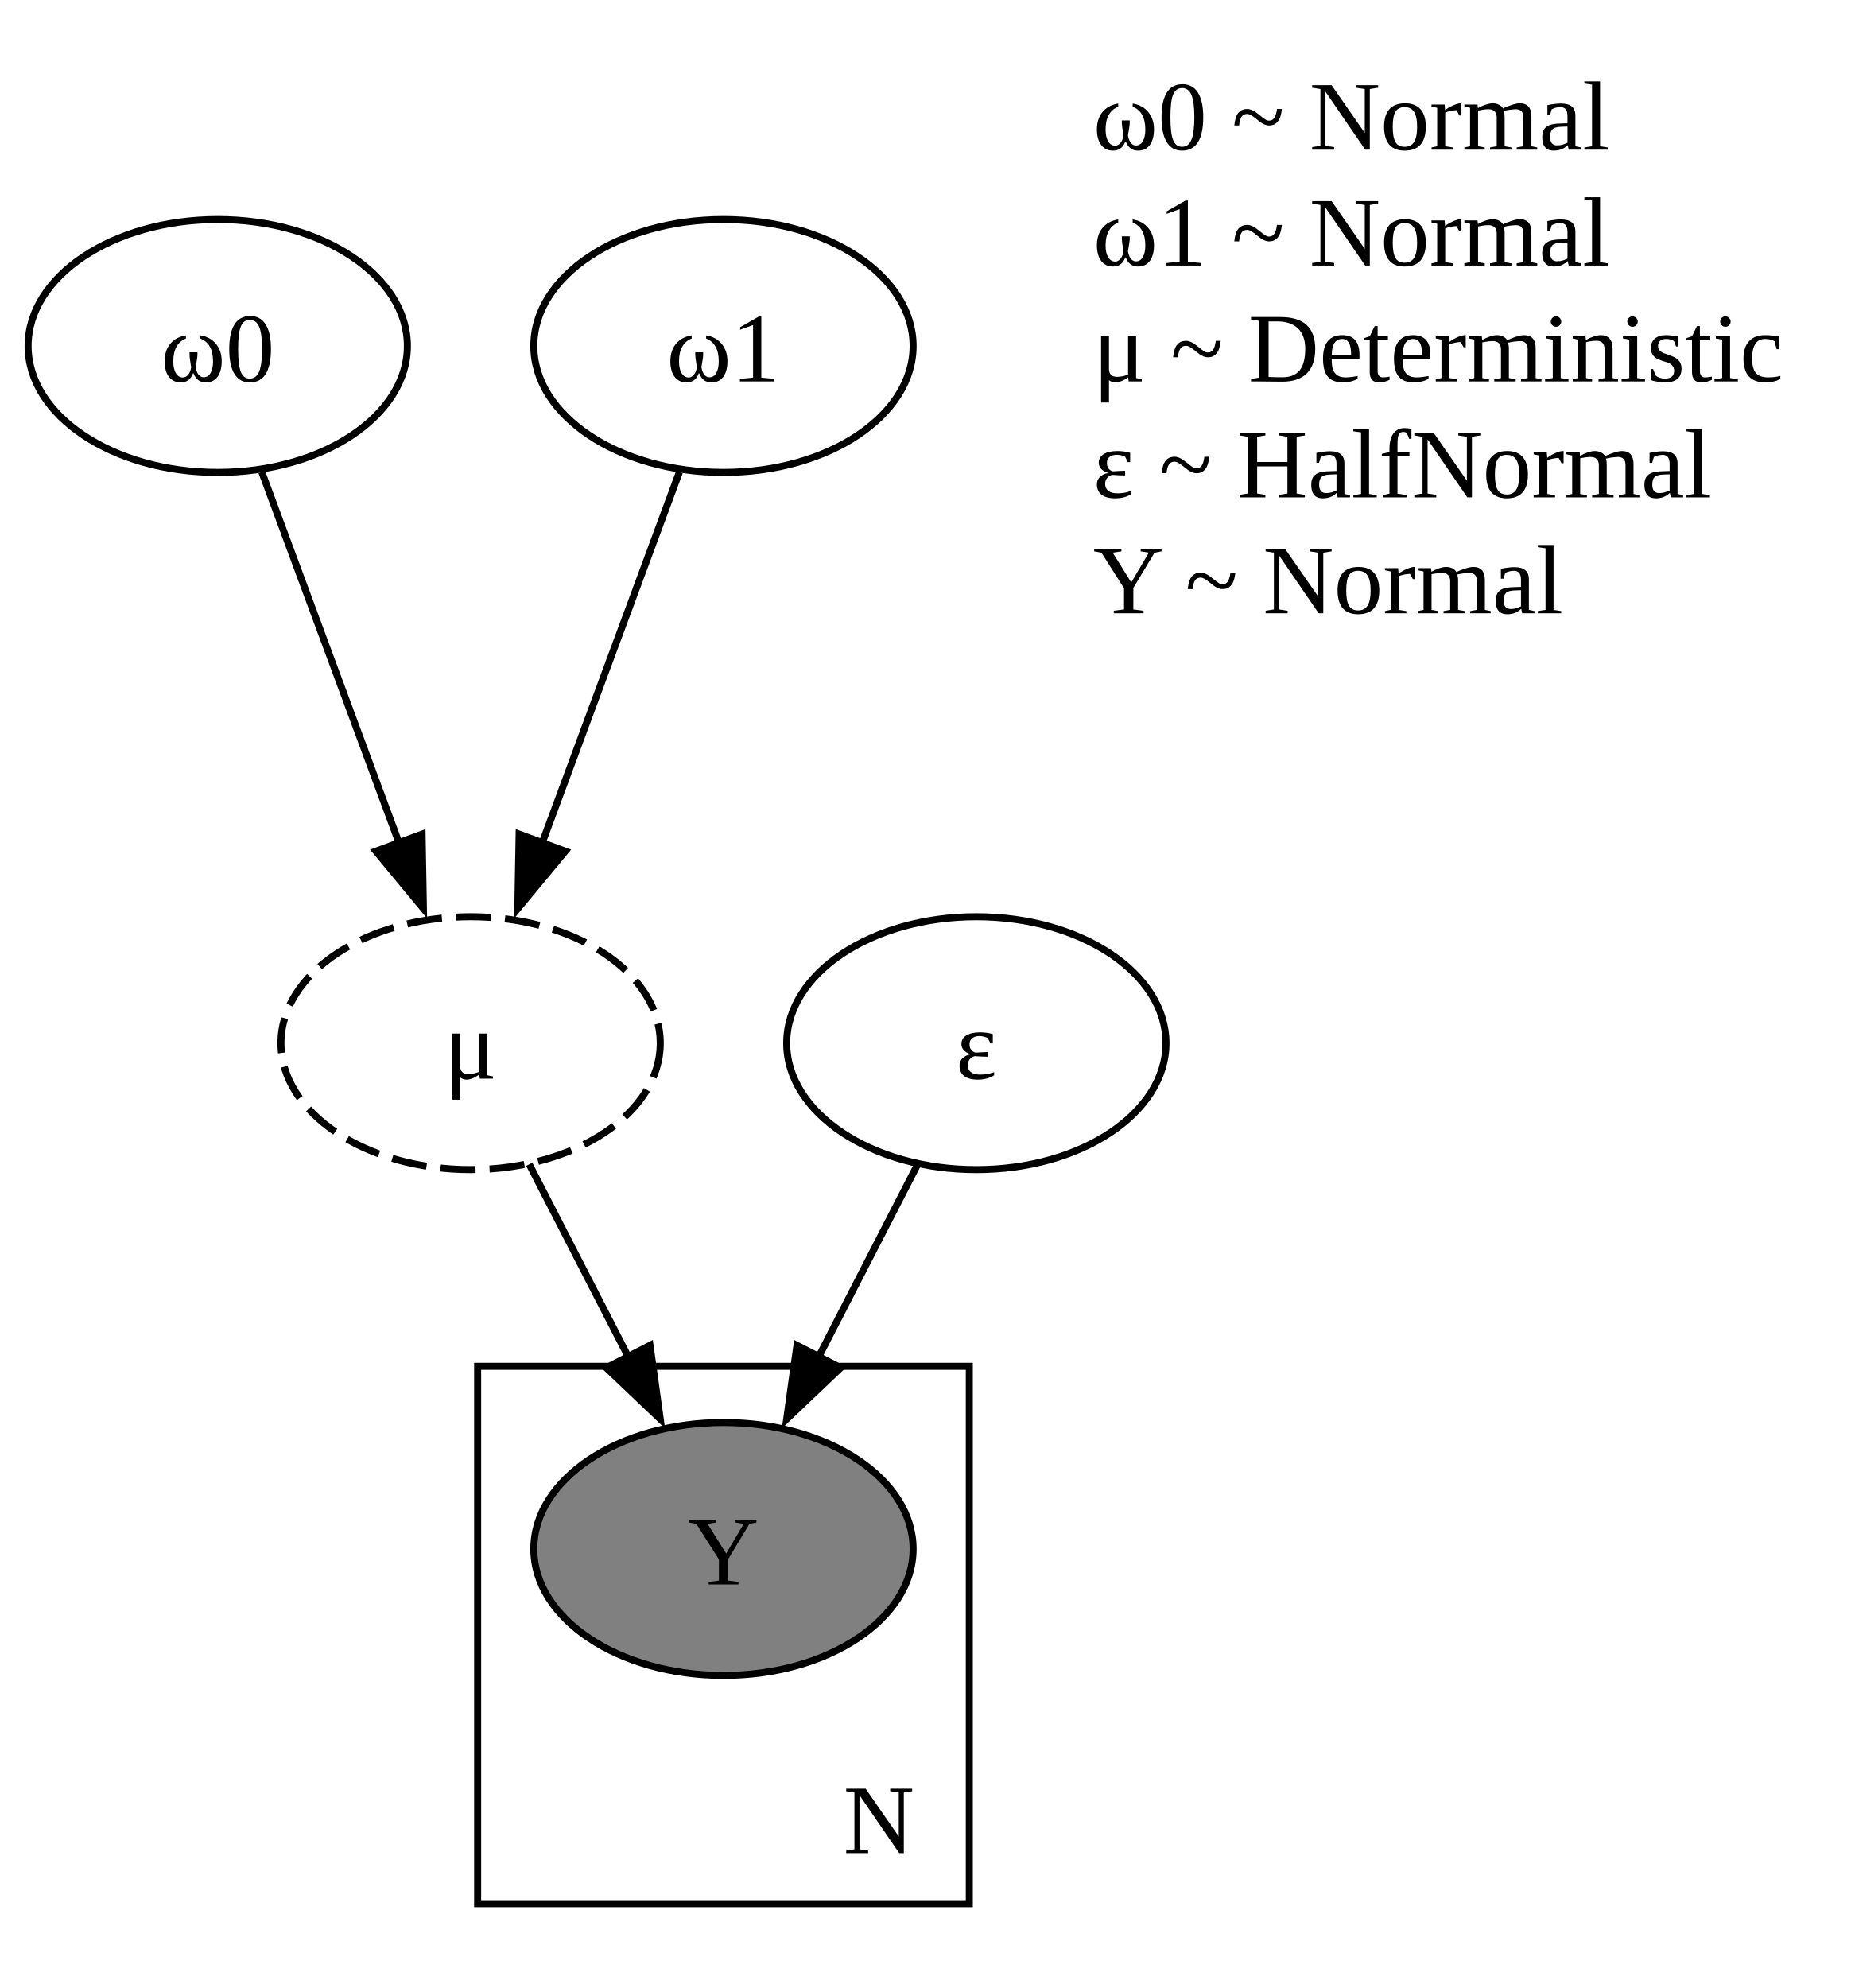
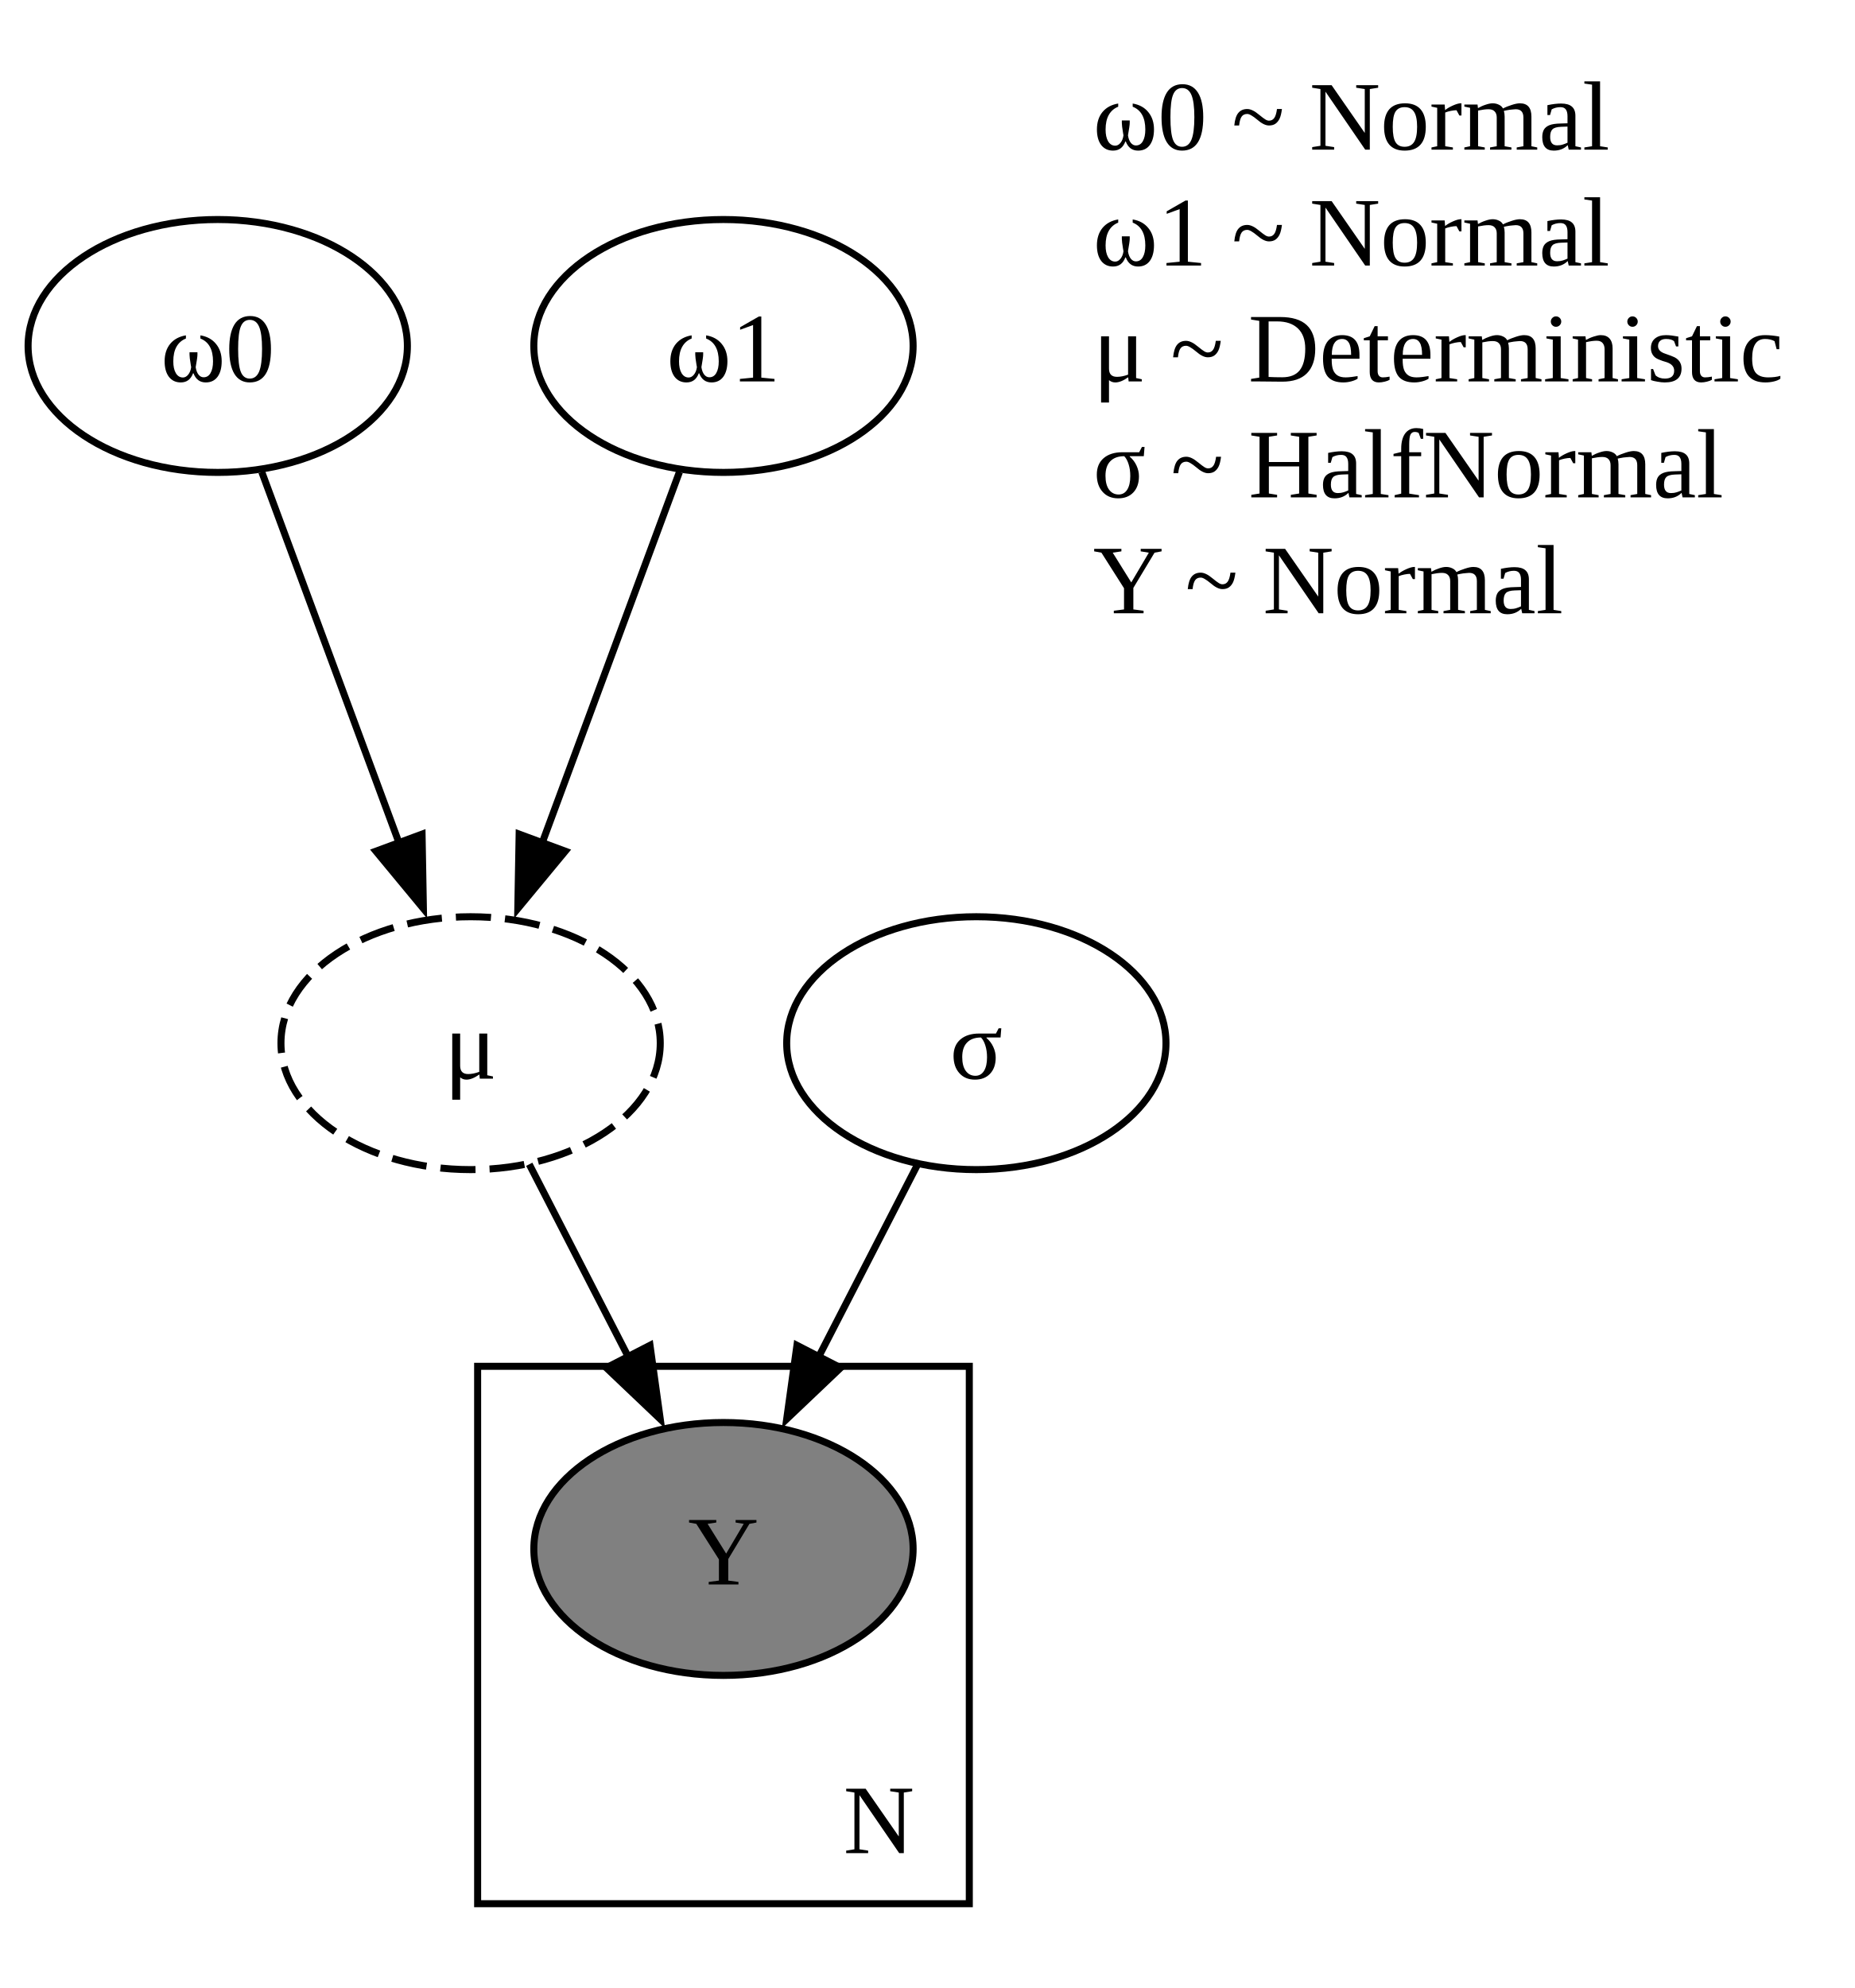
<svg xmlns="http://www.w3.org/2000/svg" width="264pt" height="283pt" viewBox="0.00 0.00 264.00 283.00">
  <g id="graph0" class="graph" transform="scale(1 1) rotate(0) translate(4 279)">
    <polygon fill="white" stroke="none" points="-4,4 -4,-279 260.38,-279 260.38,4 -4,4" />
    <g id="clust1" class="cluster">
      <polygon fill="none" stroke="black" points="64,-8 64,-84.5 134,-84.5 134,-8 64,-8" />
      <text xml:space="preserve" text-anchor="middle" x="121.12" y="-15.2" font-family="Times New Roman,serif" font-size="14.00">N</text>
    </g>
    <g id="node1" class="node">
      <ellipse fill="white" stroke="black" cx="27" cy="-229.75" rx="27" ry="18" />
      <text xml:space="preserve" text-anchor="middle" x="27" y="-224.7" font-family="Times New Roman,serif" font-size="14.00">ω0</text>
    </g>
    <g id="node3" class="node">
      <ellipse fill="white" stroke="black" stroke-dasharray="5,2" cx="63" cy="-130.5" rx="27" ry="18" />
      <text xml:space="preserve" text-anchor="middle" x="63" y="-125.45" font-family="Times New Roman,serif" font-size="14.00">μ</text>
    </g>
    <g id="edge1" class="edge">
      <path fill="none" stroke="black" d="M33.27,-211.81C38.69,-197.17 46.62,-175.74 52.93,-158.69" />
      <polygon fill="black" stroke="black" points="56.09,-160.26 56.28,-149.66 49.52,-157.83 56.09,-160.26" />
    </g>
    <g id="node2" class="node">
      <ellipse fill="white" stroke="black" cx="99" cy="-229.75" rx="27" ry="18" />
      <text xml:space="preserve" text-anchor="middle" x="99" y="-224.7" font-family="Times New Roman,serif" font-size="14.00">ω1</text>
    </g>
    <g id="edge2" class="edge">
      <path fill="none" stroke="black" d="M92.73,-211.81C87.31,-197.17 79.38,-175.74 73.07,-158.69" />
      <polygon fill="black" stroke="black" points="76.48,-157.83 69.72,-149.66 69.91,-160.26 76.48,-157.83" />
    </g>
    <g id="node5" class="node">
      <ellipse fill="grey" stroke="black" cx="99" cy="-58.5" rx="27" ry="18" />
      <text xml:space="preserve" text-anchor="middle" x="99" y="-53.45" font-family="Times New Roman,serif" font-size="14.00">Y</text>
    </g>
    <g id="edge3" class="edge">
      <path fill="none" stroke="black" d="M71.35,-113.26C75.58,-105.05 80.81,-94.87 85.58,-85.59" />
      <polygon fill="black" stroke="black" points="88.54,-87.49 90,-76.99 82.32,-84.29 88.54,-87.49" />
    </g>
    <g id="node4" class="node">
      <ellipse fill="white" stroke="black" cx="135" cy="-130.5" rx="27" ry="18" />
-       <text xml:space="preserve" text-anchor="middle" x="135" y="-125.45" font-family="Times New Roman,serif" font-size="14.00">ε</text>
+       <text xml:space="preserve" text-anchor="middle" x="135" y="-125.45" font-family="Times New Roman,serif" font-size="14.00">σ</text>
    </g>
    <g id="edge4" class="edge">
      <path fill="none" stroke="black" d="M126.65,-113.26C122.42,-105.05 117.19,-94.87 112.42,-85.59" />
      <polygon fill="black" stroke="black" points="115.68,-84.29 108,-76.99 109.46,-87.49 115.68,-84.29" />
    </g>
    <g id="node6" class="node">
      <text xml:space="preserve" text-anchor="start" x="151.62" y="-257.7" font-family="Times New Roman,serif" font-size="14.00">ω0 ~ Normal</text>
      <text xml:space="preserve" text-anchor="start" x="151.62" y="-241.2" font-family="Times New Roman,serif" font-size="14.00">ω1 ~ Normal</text>
      <text xml:space="preserve" text-anchor="start" x="151.62" y="-224.7" font-family="Times New Roman,serif" font-size="14.00">μ ~ Deterministic</text>
-       <text xml:space="preserve" text-anchor="start" x="151.62" y="-208.2" font-family="Times New Roman,serif" font-size="14.00">ε ~ HalfNormal</text>
+       <text xml:space="preserve" text-anchor="start" x="151.62" y="-208.2" font-family="Times New Roman,serif" font-size="14.00">σ ~ HalfNormal</text>
      <text xml:space="preserve" text-anchor="start" x="151.62" y="-191.7" font-family="Times New Roman,serif" font-size="14.00">Y ~ Normal</text>
    </g>
  </g>
</svg>
